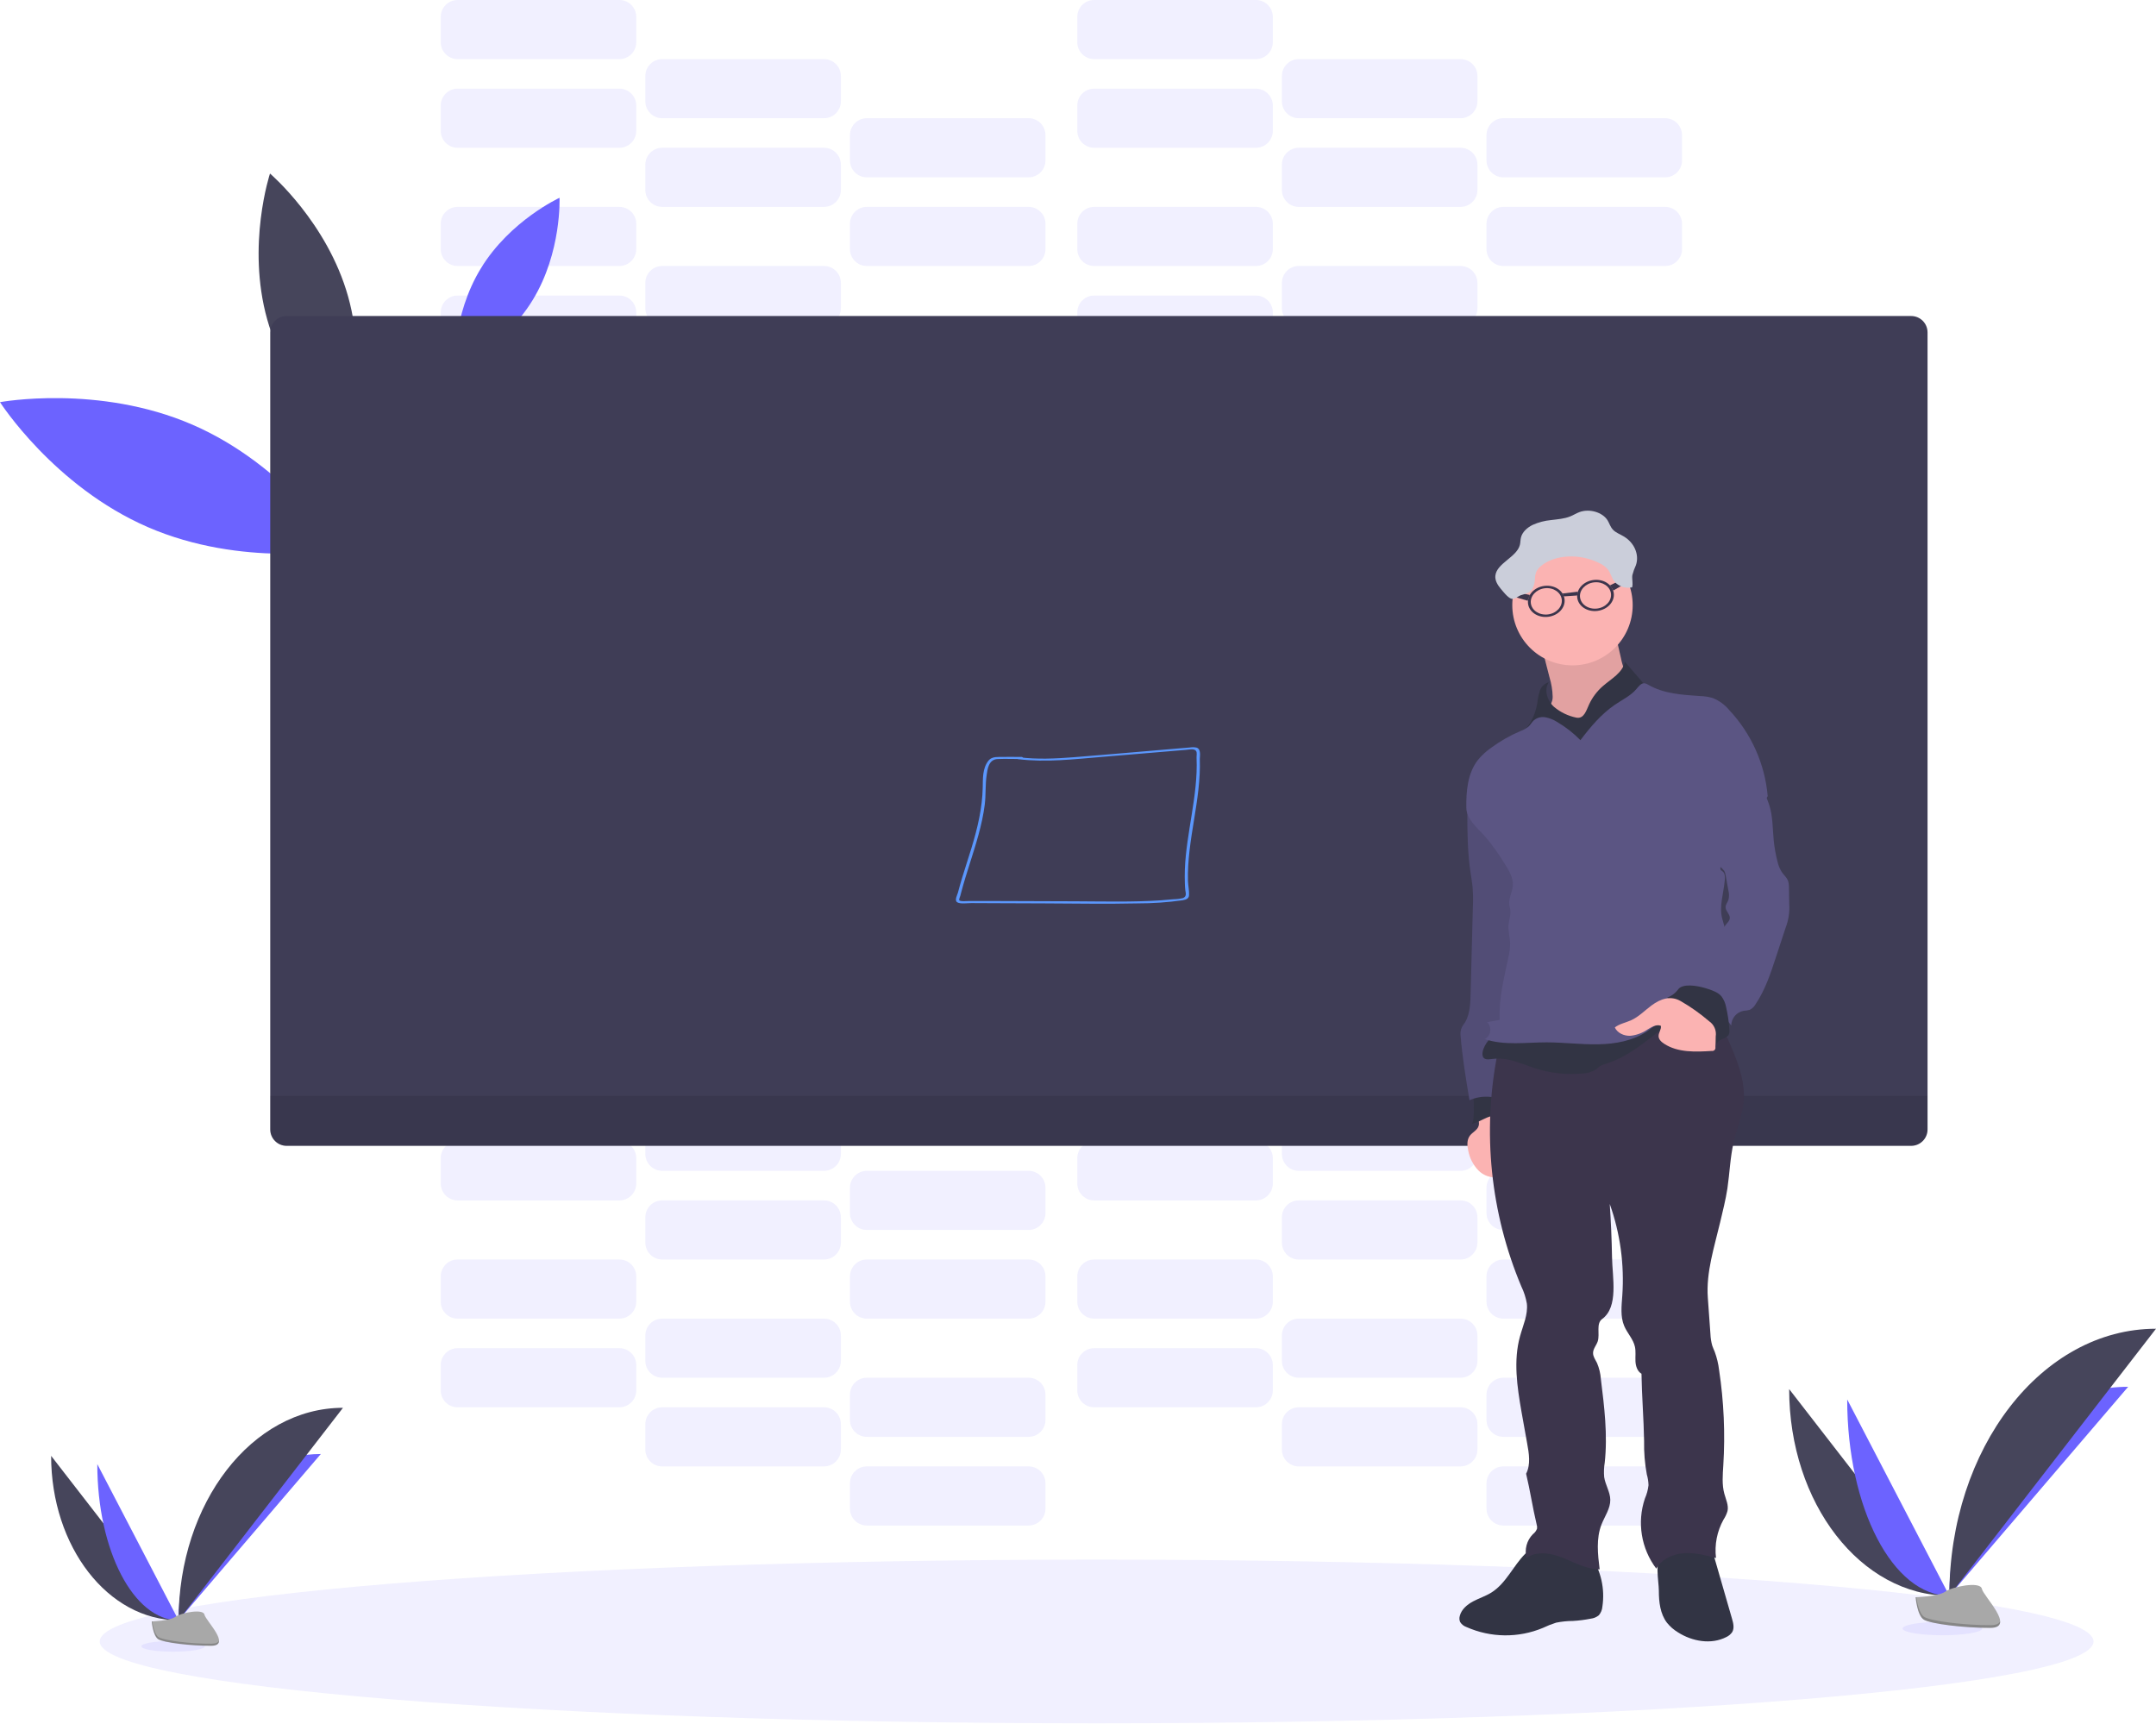
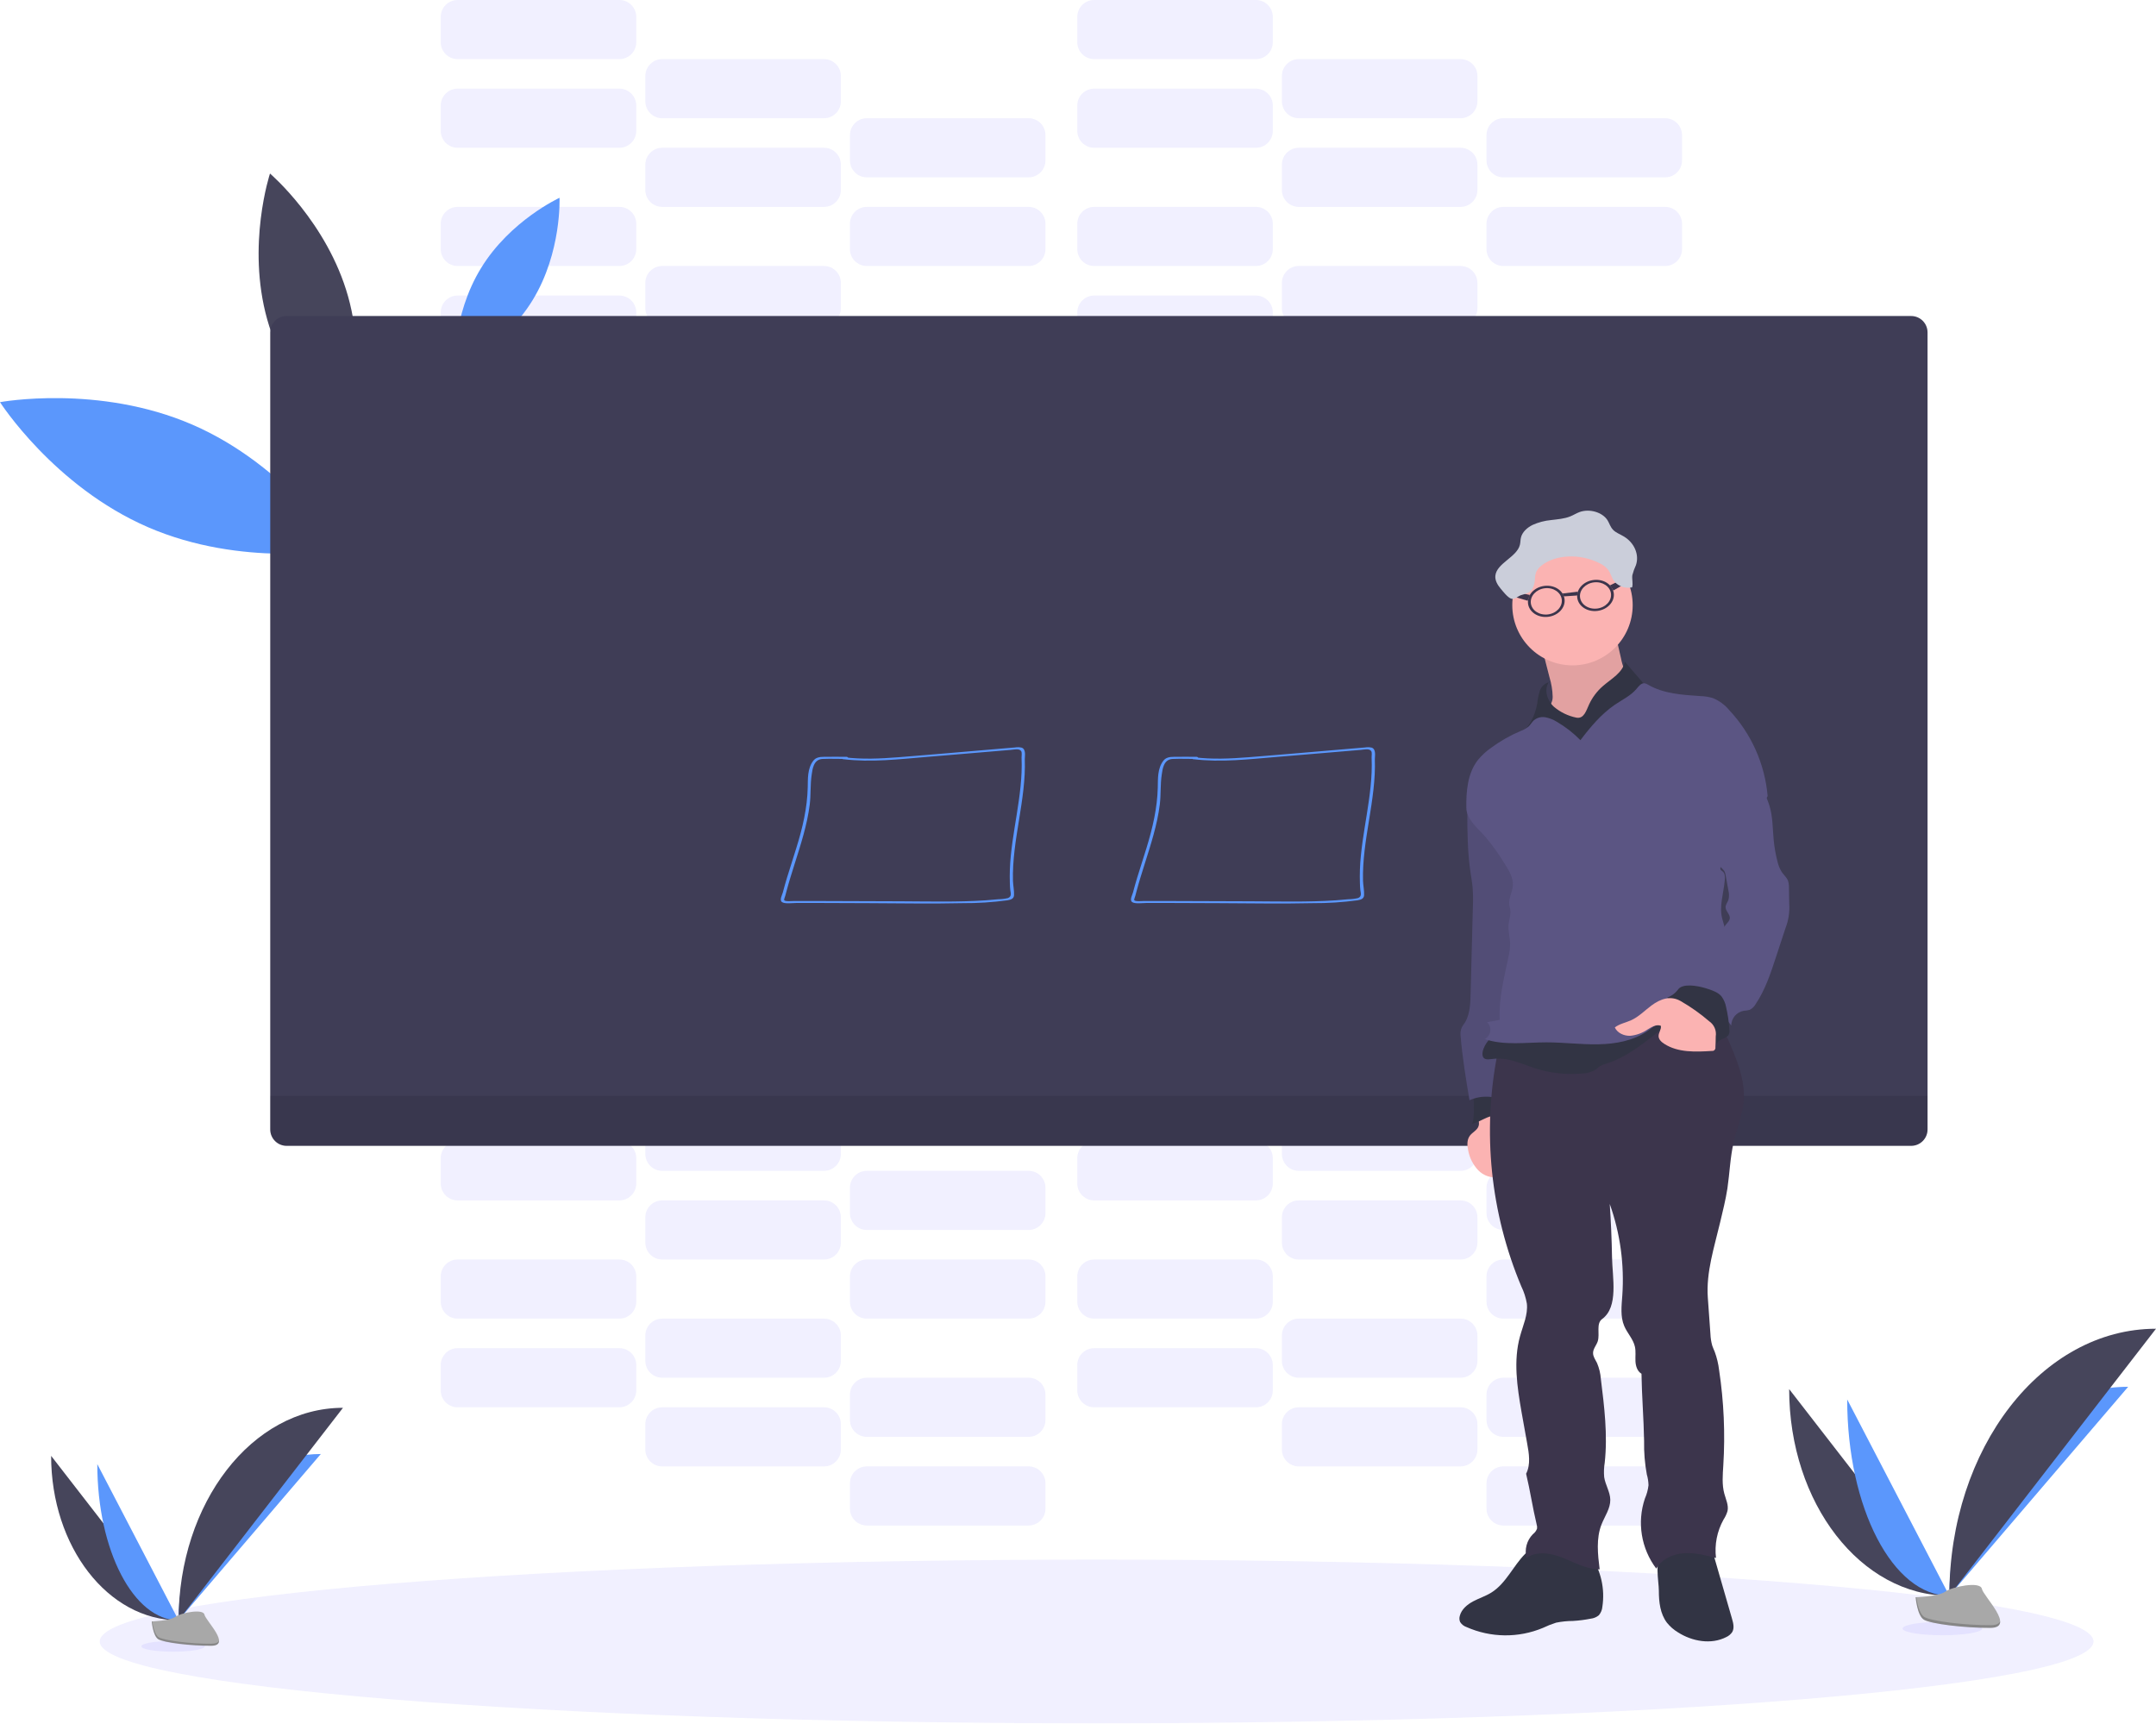
<svg xmlns="http://www.w3.org/2000/svg" viewBox="0 0 948.36 758">
  <defs>
-     <style>.cls-1,.cls-2{fill:#6c63ff;}.cls-1,.cls-5{opacity:0.1;}.cls-1,.cls-12,.cls-5{isolation:isolate;}.cls-3{fill:#46455b;}.cls-4{fill:#3f3d56;}.cls-6{fill:#323444;}.cls-7{fill:#fbb3b2;}.cls-8{fill:#5b5583;}.cls-9{fill:#3c354c;}.cls-10{fill:#cbceda;}.cls-11{fill:#a8a8a8;}.cls-12{opacity:0.2;}.cls-13{fill:#5b97fc;}</style>
+     <style>.cls-1{fill:#6c63ff;}.cls-1,.cls-5{opacity:0.1;}.cls-1,.cls-12,.cls-5{isolation:isolate;}.cls-2{fill:#5b97fc;}.cls-3{fill:#46455b;}.cls-4{fill:#3f3d56;}.cls-6{fill:#323444;}.cls-7{fill:#fbb3b2;}.cls-8{fill:#5b5583;}.cls-9{fill:#3c354c;}.cls-10{fill:#cbceda;}.cls-11{fill:#a8a8a8;}.cls-12{opacity:0.2;}</style>
  </defs>
  <g id="Layer_2" data-name="Layer 2">
-     <g id="b6c6e6a1-7972-47e7-be8d-743e88a832d8">
+     <g id="Layer_1-2" data-name="Layer 1">
      <rect class="cls-1" x="193.87" y="130" width="86" height="26" rx="7.43" />
      <rect class="cls-1" x="283.87" y="156" width="86" height="26" rx="7.43" />
      <rect class="cls-1" x="373.87" y="182" width="86" height="26" rx="7.43" />
      <rect class="cls-1" x="193.87" y="91" width="86" height="26" rx="7.43" />
      <rect class="cls-1" x="283.87" y="117" width="86" height="26" rx="7.43" />
      <rect class="cls-1" x="373.87" y="143" width="86" height="26" rx="7.43" />
      <rect class="cls-1" x="473.87" y="130" width="86" height="26" rx="7.43" />
      <rect class="cls-1" x="563.87" y="156" width="86" height="26" rx="7.43" />
      <rect class="cls-1" x="653.87" y="182" width="86" height="26" rx="7.43" />
      <rect class="cls-1" x="473.87" y="91" width="86" height="26" rx="7.43" />
      <rect class="cls-1" x="563.87" y="117" width="86" height="26" rx="7.43" />
      <rect class="cls-1" x="653.87" y="143" width="86" height="26" rx="7.43" />
      <rect class="cls-1" x="193.87" y="39" width="86" height="26" rx="7.43" />
      <rect class="cls-1" x="283.87" y="65" width="86" height="26" rx="7.43" />
      <rect class="cls-1" x="373.87" y="91" width="86" height="26" rx="7.43" />
      <rect class="cls-1" x="193.87" width="86" height="26" rx="7.43" />
      <rect class="cls-1" x="283.87" y="26" width="86" height="26" rx="7.43" />
      <rect class="cls-1" x="373.87" y="52" width="86" height="26" rx="7.43" />
      <rect class="cls-1" x="473.87" y="39" width="86" height="26" rx="7.43" />
      <rect class="cls-1" x="563.87" y="65" width="86" height="26" rx="7.43" />
      <rect class="cls-1" x="653.87" y="91" width="86" height="26" rx="7.43" />
      <rect class="cls-1" x="473.87" width="86" height="26" rx="7.43" />
      <rect class="cls-1" x="563.87" y="26" width="86" height="26" rx="7.43" />
      <rect class="cls-1" x="653.87" y="52" width="86" height="26" rx="7.43" />
      <rect class="cls-1" x="193.87" y="593" width="86" height="26" rx="7.43" />
      <rect class="cls-1" x="283.87" y="619" width="86" height="26" rx="7.43" />
      <rect class="cls-1" x="373.87" y="645" width="86" height="26" rx="7.43" />
      <rect class="cls-1" x="193.87" y="554" width="86" height="26" rx="7.43" />
      <rect class="cls-1" x="283.87" y="580" width="86" height="26" rx="7.43" />
      <rect class="cls-1" x="373.87" y="606" width="86" height="26" rx="7.43" />
      <rect class="cls-1" x="473.87" y="593" width="86" height="26" rx="7.43" />
      <rect class="cls-1" x="563.87" y="619" width="86" height="26" rx="7.43" />
      <rect class="cls-1" x="653.87" y="645" width="86" height="26" rx="7.43" />
      <rect class="cls-1" x="473.87" y="554" width="86" height="26" rx="7.43" />
      <rect class="cls-1" x="563.87" y="580" width="86" height="26" rx="7.43" />
      <rect class="cls-1" x="653.87" y="606" width="86" height="26" rx="7.43" />
      <rect class="cls-1" x="193.87" y="502" width="86" height="26" rx="7.43" />
      <rect class="cls-1" x="283.87" y="528" width="86" height="26" rx="7.43" />
      <rect class="cls-1" x="373.87" y="554" width="86" height="26" rx="7.43" />
      <rect class="cls-1" x="193.87" y="463" width="86" height="26" rx="7.43" />
      <rect class="cls-1" x="283.87" y="489" width="86" height="26" rx="7.43" />
      <rect class="cls-1" x="373.87" y="515" width="86" height="26" rx="7.43" />
      <rect class="cls-1" x="473.87" y="502" width="86" height="26" rx="7.43" />
      <rect class="cls-1" x="563.87" y="528" width="86" height="26" rx="7.43" />
      <rect class="cls-1" x="653.87" y="554" width="86" height="26" rx="7.43" />
      <rect class="cls-1" x="473.87" y="463" width="86" height="26" rx="7.43" />
      <rect class="cls-1" x="563.87" y="489" width="86" height="26" rx="7.43" />
      <rect class="cls-1" x="653.87" y="515" width="86" height="26" rx="7.43" />
      <ellipse class="cls-1" cx="482.37" cy="722" rx="438.5" ry="36" />
      <path class="cls-2" d="M84.65,186.8c41.35,17.92,65.11,55,65.11,55s-43.29,8-84.65-9.91S0,176.89,0,176.89,43.29,168.88,84.65,186.8Z" />
      <path class="cls-2" d="M211.55,118c12.79-21,34.57-31,34.57-31s1,23.94-11.75,44.88-34.58,30.93-34.58,30.93S198.75,138.88,211.55,118Z" />
      <path class="cls-3" d="M117.53,140.47c9.15,32.66,34.37,54.16,34.37,54.16s10.39-31.47,1.24-64.14-34.38-54.16-34.38-54.16S108.37,107.8,117.53,140.47Z" />
      <rect class="cls-4" x="118.87" y="139" width="729" height="365" rx="7.21" />
-       <path class="cls-5" d="M118.87,482h729v14.79a7.21,7.21,0,0,1-7.21,7.21H126.08a7.21,7.21,0,0,1-7.21-7.21V482Z" />
+       <path class="cls-5" d="M118.87,482h729v14.79a7.21,7.21,0,0,1-7.21,7.21H126.08a7.21,7.21,0,0,1-7.21-7.21Z" />
      <g id="b30eccf6-7cfe-48df-9caa-415a128bd568">
-         <path class="cls-6" d="M656,700.5c-2.52,1.58-5.4,2.47-8,3.86s-5.13,3.48-5.87,6.36a4,4,0,0,0,.13,2.72,5.31,5.31,0,0,0,2.8,2.22,42.49,42.49,0,0,0,33.61.38,44.57,44.57,0,0,1,5.8-2.3,37.84,37.84,0,0,1,7.43-.76,57.13,57.13,0,0,0,7.81-1,6.8,6.8,0,0,0,3.54-1.47,6.53,6.53,0,0,0,1.59-3.82,31.47,31.47,0,0,0-5-22.28,7.51,7.51,0,0,0-2.18-2.31,8.42,8.42,0,0,0-3.47-.93c-5-.61-10.24-1.73-15.29-1.85-3.62-.08-5.44,1.64-8,4.13C665.6,688.74,662.51,696.43,656,700.5Z" />
-         <path class="cls-6" d="M729.68,699.76c0,4.9.59,10.09,3.56,14A18.47,18.47,0,0,0,738.1,718c6.28,4,14.6,5.47,21.22,2.08a6.33,6.33,0,0,0,2.64-2.22c1-1.74.47-3.91-.09-5.83l-9.58-33.2c-6.19.95-15.29,1.62-20.79,4.76C727.51,685.87,729.68,695.38,729.68,699.76Z" />
-         <path class="cls-7" d="M650.37,495.33c-.58,1.83-2.68,2.68-3.83,4.22-1.35,1.81-1.21,4.32-.72,6.52a17.29,17.29,0,0,0,4.39,8.65,10.35,10.35,0,0,0,9,3.06,7.5,7.5,0,0,0,6.11-6.73,12.88,12.88,0,0,0-.94-4.33L657.56,487a1,1,0,0,0-.48-.67,1,1,0,0,0-.75.13c-1.61.76-4.84,1.56-5.78,3.23S651.05,493.52,650.37,495.33Z" />
+         <path class="cls-6" d="M656,700.5c-2.52,1.58-5.4,2.47-8,3.86s-5.13,3.48-5.87,6.36a4,4,0,0,0,.13,2.72,5.31,5.31,0,0,0,2.8,2.22,42.49,42.49,0,0,0,33.61.38,45.14,45.14,0,0,1,5.8-2.3,37.84,37.84,0,0,1,7.43-.76,57.13,57.13,0,0,0,7.81-1,6.76,6.76,0,0,0,3.54-1.47,6.53,6.53,0,0,0,1.59-3.82,31.47,31.47,0,0,0-5-22.28,7.51,7.51,0,0,0-2.18-2.31,8.42,8.42,0,0,0-3.47-.93c-5-.61-10.24-1.73-15.29-1.85-3.62-.08-5.44,1.64-8,4.13C665.6,688.74,662.51,696.43,656,700.5Z" />
+         <path class="cls-6" d="M729.68,699.76c0,4.9.59,10.09,3.56,14A18.43,18.43,0,0,0,738.1,718c6.28,4,14.6,5.47,21.22,2.08a6.33,6.33,0,0,0,2.64-2.22c1-1.74.47-3.91-.09-5.83l-9.58-33.2c-6.19.95-15.29,1.62-20.79,4.76C727.51,685.87,729.68,695.38,729.68,699.76Z" />
+         <path class="cls-7" d="M650.37,495.33c-.58,1.83-2.68,2.68-3.83,4.22-1.35,1.81-1.21,4.32-.72,6.52a17.33,17.33,0,0,0,4.39,8.65,10.35,10.35,0,0,0,9,3.06,7.5,7.5,0,0,0,6.11-6.73,12.88,12.88,0,0,0-.94-4.33L657.56,487a1,1,0,0,0-.48-.67,1,1,0,0,0-.75.13c-1.61.76-4.84,1.56-5.78,3.23S651.05,493.52,650.37,495.33Z" />
        <path class="cls-6" d="M647.18,494.34c2.49-.39,4.67-1.85,7-2.81s5.25-1.33,7.21.27c.56.46,1.1,1.09,1.83,1.08a71.15,71.15,0,0,0-4.48-14.24.83.83,0,0,0-1.24-.55l-6.73,1.76c-2.49.65-2.78.45-2.59,2.9C648.23,483.84,648.79,494.34,647.18,494.34Z" />
        <path class="cls-8" d="M646.44,351.94c-1,1.54-1,3.46-1,5.27,0,8.85.09,17.75,1.4,26.51.31,2.1.7,4.2.9,6.32a72.91,72.91,0,0,1,.14,8.87l-1,38.5c-.12,4.71-.36,9.77-3.27,13.47a6.43,6.43,0,0,0-1.17,4.27c.76,9.66,2.36,19.24,3.95,28.79a17.79,17.79,0,0,1,16.14.77,177.32,177.32,0,0,0,8.29-49c.23-8.19-.12-16.43,1.14-24.52,2.11-13.62,1.25-27.59-.3-41.29-.49-4.34-1.53-8.81-4.31-12.17a18.45,18.45,0,0,0-10-5.76C653.65,351,650.34,352,646.44,351.94Z" />
        <path class="cls-5" d="M646.44,351.94c-1,1.54-1,3.46-1,5.27,0,8.85.09,17.75,1.4,26.51.31,2.1.7,4.2.9,6.32a72.91,72.91,0,0,1,.14,8.87l-1,38.5c-.12,4.71-.36,9.77-3.27,13.47a6.43,6.43,0,0,0-1.17,4.27c.76,9.66,2.36,19.24,3.95,28.79a17.79,17.79,0,0,1,16.14.77,177.32,177.32,0,0,0,8.29-49c.23-8.19-.12-16.43,1.14-24.52,2.11-13.62,1.25-27.59-.3-41.29-.49-4.34-1.53-8.81-4.31-12.17a18.45,18.45,0,0,0-10-5.76C653.65,351,650.34,352,646.44,351.94Z" />
-         <path class="cls-9" d="M658.66,463.59a176.54,176.54,0,0,0,10.52,102.24,28,28,0,0,1,2.44,7.56c.55,4.9-1.71,9.61-3,14.35-3,10.78-1.27,22.26.65,33.29q1.2,6.9,2.47,13.79c.83,4.48,1.63,9.35-.45,13.41,1.79,7.46,2.85,14.85,4.64,22.31a4.2,4.2,0,0,1,.17,1.83,5.38,5.38,0,0,1-1.83,2.45,10.94,10.94,0,0,0-2.79,10.47c4.57-3.28,10.94-2.13,16.16,0s10.36,5,16,5c-.82-6.62-1.61-13.57.83-19.78,1.42-3.6,3.92-7,3.85-10.85-.07-3.45-2.18-6.53-2.69-9.94a25.09,25.09,0,0,1,.24-6.36c1.34-12.24-.18-24.6-1.7-36.82a22,22,0,0,0-1.68-7c-.71-1.44-1.77-2.82-1.75-4.43,0-1.87,1.51-3.39,2.07-5.17,1-3.28-.84-7.74,1.93-9.77,7.3-5.36,4.5-18.16,4.34-27.21q-.2-11.72-1-23.4a99.52,99.52,0,0,1,5.52,40.34c-.32,4.48-.91,9.19.84,13.33,1.34,3.18,4,5.8,4.72,9.17.45,2.08.13,4.23.23,6.35s.82,4.43,2.65,5.5c.14,9.64,1,20,1.15,29.59a72.47,72.47,0,0,0,1.2,14.7,18.52,18.52,0,0,1,.74,4.74,20,20,0,0,1-1.58,5.83,33.41,33.41,0,0,0,5,30.85c2.36-4.19,7.28-6.41,12.08-6.76s9.54.86,14.19,2.08a27.79,27.79,0,0,1,3.32-16.9,13.85,13.85,0,0,0,1.75-3.76c.54-2.54-.72-5.07-1.4-7.58-1.11-4-.72-8.31-.46-12.49a198,198,0,0,0-1.85-41.92,35.47,35.47,0,0,0-1.91-8c-.36-.92-.8-1.8-1.1-2.73a21.68,21.68,0,0,1-.8-5.12l-1.15-16c-.81-11.21,2.87-22.28,5.44-33.22,1.15-4.9,2.4-9.79,3.17-14.77,1-6.78,1.22-13.71,2.76-20.4,1.38-6,3.87-11.85,4.39-18,.8-9.53-3.16-18.74-7-27.48-1.6-3.6-7.65-3.24-11.54-3.88-27.59-4.53-56.65-4.56-82.67,5.65A20.58,20.58,0,0,0,658.66,463.59Z" />
+         <path class="cls-9" d="M658.66,463.59a176.54,176.54,0,0,0,10.52,102.24,28,28,0,0,1,2.44,7.56c.55,4.9-1.71,9.61-3,14.35-3,10.78-1.27,22.26.65,33.29q1.2,6.9,2.47,13.79c.83,4.48,1.63,9.35-.45,13.41,1.79,7.46,2.85,14.85,4.64,22.31a4.2,4.2,0,0,1,.17,1.83,5.38,5.38,0,0,1-1.83,2.45,10.94,10.94,0,0,0-2.79,10.47c4.57-3.28,10.94-2.13,16.16,0s10.36,5,16,5c-.82-6.62-1.61-13.57.83-19.78,1.42-3.6,3.92-7,3.85-10.85-.07-3.45-2.18-6.53-2.69-9.94a25.09,25.09,0,0,1,.24-6.36c1.34-12.24-.18-24.6-1.7-36.82a22,22,0,0,0-1.68-7c-.71-1.44-1.77-2.82-1.75-4.43,0-1.87,1.51-3.39,2.07-5.17,1-3.28-.84-7.74,1.93-9.77,7.3-5.36,4.5-18.16,4.34-27.21q-.2-11.72-1-23.4a99.52,99.52,0,0,1,5.52,40.34c-.32,4.48-.91,9.19.84,13.33,1.34,3.18,4,5.8,4.72,9.17.45,2.08.13,4.23.23,6.35s.82,4.43,2.65,5.5c.14,9.64,1,20,1.15,29.59a72.47,72.47,0,0,0,1.2,14.7,18.52,18.52,0,0,1,.74,4.74,20,20,0,0,1-1.58,5.83,33.41,33.41,0,0,0,5,30.85c2.36-4.19,7.28-6.41,12.08-6.76s9.54.86,14.19,2.08a27.79,27.79,0,0,1,3.32-16.9,13.85,13.85,0,0,0,1.75-3.76c.54-2.54-.72-5.07-1.4-7.58-1.11-4-.72-8.31-.46-12.49a198,198,0,0,0-1.85-41.92,35.47,35.47,0,0,0-1.91-8c-.36-.92-.8-1.8-1.1-2.73a21.68,21.68,0,0,1-.8-5.12l-1.15-16c-.81-11.21,2.87-22.28,5.44-33.22,1.15-4.9,2.4-9.79,3.17-14.77,1-6.78,1.22-13.71,2.76-20.4,1.38-6,3.87-11.85,4.39-18,.8-9.53-3.16-18.74-7-27.48-1.6-3.6-7.65-3.24-11.54-3.88-27.59-4.53-56.65-4.56-82.67,5.65A20.71,20.71,0,0,0,658.66,463.59Z" />
        <path class="cls-7" d="M678.55,286.1l3.06,11.9a32,32,0,0,1,1.37,8.41,6.25,6.25,0,0,1-.67,3,7.16,7.16,0,0,1-1.9,1.94c-2.09,1.59-3.54,5.3-5.93,6.4,1.23,2.14,2.93.75,5.15,1.82,3.91,1.9,7.49,4.63,11.73,5.57,4,.88,8.2.05,12.17-1,5.63-1.53,11.23-3.64,15.76-7.33s7.11-6.95,7.09-12.78c-5,.59-9.45-4.46-11.66-9a24.25,24.25,0,0,1-1.68-5.39l-2.68-11.79c-2.92.64-5.3,2.73-8.09,3.82s-6.09,1.19-9.19,1.33a99,99,0,0,0-16.36,2.12c-.74.15-1.67.62-1.49,1.34" />
        <path class="cls-5" d="M678.55,286.1l3.06,11.9a32,32,0,0,1,1.37,8.41,6.25,6.25,0,0,1-.67,3,7.16,7.16,0,0,1-1.9,1.94c-2.09,1.59-3.54,5.3-5.93,6.4,1.23,2.14,2.93.75,5.15,1.82,3.91,1.9,7.49,4.63,11.73,5.57,4,.88,8.2.05,12.17-1,5.63-1.53,11.23-3.64,15.76-7.33s7.11-6.95,7.09-12.78c-5,.59-9.45-4.46-11.66-9a24.25,24.25,0,0,1-1.68-5.39l-2.68-11.79c-2.92.64-5.3,2.73-8.09,3.82s-6.09,1.19-9.19,1.33a99,99,0,0,0-16.36,2.12c-.74.15-1.67.62-1.49,1.34" />
        <circle class="cls-7" cx="691.69" cy="266.18" r="26.48" />
-         <path class="cls-6" d="M699,309.83a24.07,24.07,0,0,1,6-8c3.73-3.27,8.83-5.92,9.71-10.8l8.08,9.41a4.36,4.36,0,0,1,1,1.54,3.86,3.86,0,0,1-.76,3.11c-2,3.19-5.15,5.47-8.13,7.78a247.14,247.14,0,0,0-19.59,17.28,2,2,0,0,1-1,.64,1.9,1.9,0,0,1-1.09-.31,45.44,45.44,0,0,1-14-11.36c-.29-.35-.65-.75-1.12-.72a1.47,1.47,0,0,0-.75.39c-2.69,2.2-5.63,4.83-9.08,4.49,4.47-3.21,7-8.57,7.94-14a26.87,26.87,0,0,1,1.14-5.47,5.7,5.7,0,0,1,3.9-3.7c-2.18,3.33-.69,8.05,2.24,10.74a22.07,22.07,0,0,0,9.92,4.81C696.77,316.3,697.77,312.45,699,309.83Z" />
-         <path class="cls-6" d="M664.53,466.31c3.77.93,7.34,2.51,11,3.68a52.49,52.49,0,0,0,20.65,2.17,11.17,11.17,0,0,0,6-1.91c.47-.38.9-.83,1.4-1.18a9.74,9.74,0,0,1,2.69-1.11c9.17-2.87,16.85-9.06,24.3-15.12.24-.2.51-.45.49-.77a1,1,0,0,0-.3-.57l-3.92-4.5c-10.28,1.75-20.81,1.09-31.24.83a44.39,44.39,0,0,0-6.42.17c-2.06.24-4.09.76-6.12,1.2-7.71,1.68-15.59,2.32-23.4,3.42a3.52,3.52,0,0,0-1.55.48,3.47,3.47,0,0,0-.83.92l-2.74,3.85a12.1,12.1,0,0,0-2.3,4.41c-.64,3,.7,4,3.25,3.61A23.73,23.73,0,0,1,664.53,466.31Z" />
-         <path class="cls-8" d="M695.18,325.57a49,49,0,0,0-10.31-8.05,14.59,14.59,0,0,0-5-2,6.22,6.22,0,0,0-5.12,1.26c-.89.79-1.45,1.89-2.31,2.72a11.44,11.44,0,0,1-3.66,2.07,64.92,64.92,0,0,0-12.86,7.33,29.2,29.2,0,0,0-5.83,5.38c-4.53,5.8-5.21,13.69-5.09,21.05.09,5.12,5,8.92,8.38,12.75a93.84,93.84,0,0,1,8.58,12c1.82,2.88,3.72,6,3.49,9.43-.19,2.81-1.83,5.45-1.57,8.25.09,1,.41,1.92.5,2.89.18,2-.61,4-.81,6-.27,2.83.65,5.64.7,8.49a26.93,26.93,0,0,1-.74,5.79c-1.92,9.14-4.33,18.33-3.84,27.66l-5.54,1a4.67,4.67,0,0,1-1.07,7.47c8.65,2.89,18,1.43,27.17,1.42,7.59,0,15.15,1,22.73.86s15.4-1.51,21.65-5.8c1.7-1.16,3.26-2.52,5-3.53a24.9,24.9,0,0,1,7.65-2.5,76.24,76.24,0,0,1,15-1.34c2.46,0,5.14.1,7.1-1.38,2.16-1.64,2.71-4.61,3-7.3.29-2.84.47-5.69.52-8.54a36.87,36.87,0,0,0-.35-6.64,42.92,42.92,0,0,0-1.17-4.76l-3.77-13.28c-1.56-5.48.61-11.49,1.07-17.17.11-1.34.13-2.9-.9-3.76-.37-.31-.88-.52-1-1a1.71,1.71,0,0,1,.24-1.34c2-4,5-7.53,7.74-11.14a229.18,229.18,0,0,0,12.8-19.67,63.31,63.31,0,0,0-16.94-37.88,18.33,18.33,0,0,0-7.09-5.23,20.78,20.78,0,0,0-5.64-.91c-7.84-.53-16-1-22.83-4.94a4.44,4.44,0,0,0-1.63-.69c-1.51-.17-2.61,1.32-3.59,2.5-2.52,3-6.23,4.72-9.49,6.93C704.32,314.1,699.57,319.78,695.18,325.57Z" />
-         <path class="cls-8" d="M778.29,354.28c1.56,4.94,1.41,10.22,1.92,15.37a59.8,59.8,0,0,0,1.63,9.21,14.75,14.75,0,0,0,1.9,4.69c.9,1.32,2.19,2.39,2.76,3.88a9.4,9.4,0,0,1,.41,3.12l.12,6.9a24.76,24.76,0,0,1-1.63,10.74l-4.31,13.11c-2.33,7.1-4.72,14.31-8.92,20.49a5.87,5.87,0,0,1-2.57,2.41,12.69,12.69,0,0,1-2.59.4,6.67,6.67,0,0,0-5.49,6.47,15.19,15.19,0,0,0-3.69-3.77l-8.77-7c-3-2.44-6.13-4.92-9.77-6.33a26.49,26.49,0,0,0,18.42-22.26,10.07,10.07,0,0,1,1-4.38c.73-1.18,2.08-2.08,2.18-3.47.12-1.75-1.86-3.07-1.86-4.82,0-1.16.86-2.12,1.24-3.21a8,8,0,0,0,0-4.11L759.06,385a5.19,5.19,0,0,0-.6-1.92,11.79,11.79,0,0,0-1.5-1.58c-2.08-2.33-1.16-6,0-8.87a84.85,84.85,0,0,1,10.22-17.93,60.06,60.06,0,0,0,4.07-5.82c1.06-1.84,1.3-4.39,2.42-6C775.11,346.66,777.06,350.39,778.29,354.28Z" />
+         <path class="cls-6" d="M699,309.83a24.07,24.07,0,0,1,6-8c3.73-3.27,8.83-5.92,9.71-10.8l8.08,9.41a4.36,4.36,0,0,1,1,1.54,3.86,3.86,0,0,1-.76,3.11c-2,3.19-5.15,5.47-8.13,7.78a247.14,247.14,0,0,0-19.59,17.28,2,2,0,0,1-1,.64,1.9,1.9,0,0,1-1.09-.31,45.41,45.41,0,0,1-14-11.36c-.29-.35-.65-.75-1.12-.72a1.47,1.47,0,0,0-.75.39c-2.69,2.2-5.63,4.83-9.08,4.49,4.47-3.21,7-8.57,7.94-14a26.87,26.87,0,0,1,1.14-5.47,5.68,5.68,0,0,1,3.9-3.7c-2.18,3.33-.69,8.05,2.24,10.74a22.07,22.07,0,0,0,9.92,4.81C696.77,316.3,697.77,312.45,699,309.83Z" />
+         <path class="cls-6" d="M664.53,466.31c3.77.93,7.34,2.51,11,3.68a52.49,52.49,0,0,0,20.65,2.17,11.19,11.19,0,0,0,6-1.91c.47-.38.9-.83,1.4-1.18a9.74,9.74,0,0,1,2.69-1.11c9.17-2.87,16.85-9.06,24.3-15.12.24-.2.51-.45.49-.77a1,1,0,0,0-.3-.57l-3.92-4.5c-10.28,1.75-20.81,1.09-31.24.83a44.39,44.39,0,0,0-6.42.17c-2.06.24-4.09.76-6.12,1.2-7.71,1.68-15.59,2.32-23.4,3.42a3.52,3.52,0,0,0-1.55.48,3.47,3.47,0,0,0-.83.92l-2.74,3.85a12.1,12.1,0,0,0-2.3,4.41c-.64,3,.7,4,3.25,3.61A23.73,23.73,0,0,1,664.53,466.31Z" />
+         <path class="cls-8" d="M695.18,325.57a49,49,0,0,0-10.31-8.05,14.59,14.59,0,0,0-5-2,6.22,6.22,0,0,0-5.12,1.26c-.89.79-1.45,1.89-2.31,2.72a11.44,11.44,0,0,1-3.66,2.07,64.92,64.92,0,0,0-12.86,7.33,29.2,29.2,0,0,0-5.83,5.38c-4.53,5.8-5.21,13.69-5.09,21.05.09,5.12,5,8.92,8.38,12.75a93.84,93.84,0,0,1,8.58,12c1.82,2.88,3.72,6,3.49,9.43-.19,2.81-1.83,5.45-1.57,8.25.09,1,.41,1.92.5,2.89.18,2-.61,4-.81,6-.27,2.83.65,5.64.7,8.49a26.93,26.93,0,0,1-.74,5.79c-1.92,9.14-4.33,18.33-3.84,27.66l-5.54,1a4.67,4.67,0,0,1-1.07,7.47c8.65,2.89,18,1.43,27.17,1.42,7.59,0,15.15,1,22.73.86s15.4-1.51,21.65-5.8c1.7-1.16,3.26-2.52,5-3.53a24.9,24.9,0,0,1,7.65-2.5,76.24,76.24,0,0,1,15-1.34c2.46,0,5.14.1,7.1-1.38,2.16-1.64,2.71-4.61,3-7.3.29-2.84.47-5.69.52-8.54a36.87,36.87,0,0,0-.35-6.64,42.92,42.92,0,0,0-1.17-4.76l-3.77-13.28c-1.56-5.48.61-11.49,1.07-17.17.11-1.34.13-2.9-.9-3.76-.37-.31-.88-.52-1-1A1.71,1.71,0,0,1,757,381c2-4,5-7.53,7.74-11.14a229.18,229.18,0,0,0,12.8-19.67,63.33,63.33,0,0,0-16.94-37.88,18.36,18.36,0,0,0-7.09-5.23,20.78,20.78,0,0,0-5.64-.91c-7.84-.53-16-1-22.83-4.94a4.44,4.44,0,0,0-1.63-.69c-1.51-.17-2.61,1.32-3.59,2.5-2.52,3-6.23,4.72-9.49,6.93C704.32,314.1,699.57,319.78,695.18,325.57Z" />
+         <path class="cls-8" d="M778.29,354.28c1.56,4.94,1.41,10.22,1.92,15.37a59.8,59.8,0,0,0,1.63,9.21,14.75,14.75,0,0,0,1.9,4.69c.9,1.32,2.19,2.39,2.76,3.88a9.4,9.4,0,0,1,.41,3.12l.12,6.9a24.76,24.76,0,0,1-1.63,10.74l-4.31,13.11c-2.33,7.1-4.72,14.31-8.92,20.49a5.87,5.87,0,0,1-2.57,2.41,12.69,12.69,0,0,1-2.59.4,6.68,6.68,0,0,0-5.49,6.47,15.19,15.19,0,0,0-3.69-3.77l-8.77-7c-3-2.44-6.13-4.92-9.77-6.33a26.49,26.49,0,0,0,18.42-22.26,10.07,10.07,0,0,1,1-4.38c.73-1.18,2.08-2.08,2.18-3.47.12-1.75-1.86-3.07-1.86-4.82,0-1.16.86-2.12,1.24-3.21a8,8,0,0,0,0-4.11L759.06,385a5.19,5.19,0,0,0-.6-1.92,11.79,11.79,0,0,0-1.5-1.58c-2.08-2.33-1.16-6,0-8.87a84.85,84.85,0,0,1,10.22-17.93,60.06,60.06,0,0,0,4.07-5.82c1.06-1.84,1.3-4.39,2.42-6C775.11,346.66,777.06,350.39,778.29,354.28Z" />
        <path class="cls-6" d="M739,434.38a4.82,4.82,0,0,0-1.14,1.2,10.11,10.11,0,0,1-4.53,3.23c1,.72,1.91,1.43,2.85,2.16a125.13,125.13,0,0,1,19,18.17c.63-2.25,4.4-2.09,5.32-4.24a4,4,0,0,0,.2-1.92,58.22,58.22,0,0,0-1.44-10,11.35,11.35,0,0,0-2-4.68c-1.4-1.69-3.58-2.5-5.66-3.2C748.43,434,742.18,432.45,739,434.38Z" />
-         <path class="cls-7" d="M726.48,442.24c-3,2.22-5.63,5-9,6.52-2.38,1.08-5.09,1.55-7.17,3.16,1.13,2.49,4.07,3.78,6.8,3.68a16.21,16.21,0,0,0,7.61-2.79c1.79-1.1,3.89-2.38,5.84-1.61.3,1.52-1,2.95-1,4.49s1.28,2.66,2.54,3.47c6,3.87,13.72,3.55,20.87,3.1a1.39,1.39,0,0,0,1.58-1.66c.09-1.58.13-3.15.14-4.73a6.79,6.79,0,0,0-2.9-6.68,81.41,81.41,0,0,0-12.5-8.85C734.89,437.79,730.43,439.3,726.48,442.24Z" />
-         <path class="cls-9" d="M701,255.11c-4.44.53-7.67,4-7.22,7.77s4.41,6.37,8.85,5.83,7.67-4,7.22-7.76S705.43,254.58,701,255.11Zm1.51,12.56c-3.76.45-7.11-1.76-7.5-4.94s2.36-6.12,6.11-6.57,7.11,1.76,7.5,4.94-2.36,6.12-6.11,6.57Z" />
+         <path class="cls-7" d="M726.48,442.24c-3,2.22-5.63,5-9,6.52-2.38,1.08-5.09,1.55-7.17,3.16,1.13,2.49,4.07,3.78,6.8,3.68a16.21,16.21,0,0,0,7.61-2.79c1.79-1.1,3.89-2.38,5.84-1.61.3,1.52-1,2.95-1,4.49s1.28,2.66,2.54,3.47c6,3.87,13.72,3.55,20.87,3.1a1.38,1.38,0,0,0,1.59-1.15,1.25,1.25,0,0,0,0-.51c.09-1.58.13-3.15.14-4.73a6.79,6.79,0,0,0-2.9-6.68,80.93,80.93,0,0,0-12.5-8.85C734.89,437.79,730.43,439.3,726.48,442.24Z" />
+         <path class="cls-9" d="M701,255.11c-4.44.53-7.67,4-7.22,7.77s4.41,6.37,8.85,5.83,7.67-4,7.22-7.76S705.43,254.58,701,255.11Zm1.51,12.56c-3.76.45-7.11-1.76-7.5-4.94s2.36-6.12,6.11-6.57,7.11,1.76,7.5,4.94S706.26,267.22,702.51,267.67Z" />
        <path class="cls-9" d="M679.35,257.71c-4.44.53-7.67,4-7.22,7.76s4.41,6.37,8.85,5.84,7.67-4,7.22-7.77S683.79,257.18,679.35,257.71Zm1.51,12.55c-3.76.45-7.11-1.76-7.49-4.93s2.35-6.12,6.11-6.58,7.11,1.76,7.49,4.94-2.36,6.12-6.11,6.57Z" />
        <polygon class="cls-9" points="663.28 259.64 672.93 261.7 671.98 264.24 662.88 261.57 663.28 259.64" />
        <polygon class="cls-9" points="717.07 253.18 708.17 257.47 709.7 259.71 717.91 254.96 717.07 253.18" />
        <polygon class="cls-9" points="687.31 261.06 694.08 260.25 693.73 261.93 687.92 262.32 687.31 261.06" />
        <path class="cls-10" d="M674.18,258.79a10.66,10.66,0,0,0,1-4.37,9.28,9.28,0,0,1,.46-2.66,7.44,7.44,0,0,1,2.18-2.79c3.12-2.64,7.59-4,12-4.19a27.73,27.73,0,0,1,13.88,3,10.71,10.71,0,0,1,3.45,2.56c1.4,1.71,1.7,3.92,3.11,5.61a8.15,8.15,0,0,0,7.66,2.4c.49-1.74-.15-3.58.1-5.36a25.81,25.81,0,0,1,1.59-4.44c1.55-4.57-.71-9.87-5.37-12.6-1.63-1-3.56-1.65-4.78-3s-1.51-2.75-2.35-4.1c-2.23-3.57-8-5.24-12.39-3.59-1.38.52-2.6,1.31-4,1.87-2.6,1.07-5.56,1.26-8.42,1.62a25.64,25.64,0,0,0-8.16,2.14c-2.47,1.22-4.54,3.18-5.11,5.52-.27,1.08-.21,2.2-.48,3.27-1.38,5.43-10.29,8.07-10.79,13.61-.18,2,.91,3.92,2.27,5.55.94,1.11,3.19,4.08,4.78,4.51s2.8-1.08,4.32-1.6C671.53,261,673,260.84,674.18,258.79Z" />
      </g>
      <path class="cls-3" d="M787,611c0,50.24,31.52,90.9,70.47,90.9" />
      <path class="cls-2" d="M857.46,701.91c0-50.81,35.18-91.92,78.65-91.92" />
      <path class="cls-2" d="M812.53,615.56c0,47.73,20.1,86.35,44.93,86.35" />
      <path class="cls-3" d="M857.46,701.91c0-64.92,40.66-117.46,90.9-117.46" />
      <ellipse class="cls-1" cx="854.41" cy="716.31" rx="17.52" ry="2.96" />
      <path class="cls-11" d="M842.64,702.55s10-.31,13-2.45,15.37-4.71,16.12-1.27,15,17.11,3.73,17.2-26.22-1.76-29.22-3.59S842.64,702.55,842.64,702.55Z" />
      <path class="cls-12" d="M875.7,714.83c-11.28.09-26.21-1.76-29.22-3.59-2.29-1.39-3.2-6.4-3.51-8.7h-.33s.63,8.06,3.64,9.89,17.94,3.68,29.22,3.59c3.26,0,4.38-1.19,4.32-2.9C879.37,714.16,878.18,714.81,875.7,714.83Z" />
      <path class="cls-3" d="M22.49,640.36c0,40,25.07,72.32,56.06,72.32" />
      <path class="cls-2" d="M78.55,712.68c0-40.42,28-73.13,62.57-73.13" />
      <path class="cls-2" d="M42.8,644c0,38,16,68.7,35.75,68.7" />
      <path class="cls-3" d="M78.55,712.68c0-51.65,32.35-93.45,72.32-93.45" />
      <ellipse class="cls-1" cx="76.12" cy="724.14" rx="13.94" ry="2.36" />
      <path class="cls-11" d="M66.76,713.19s7.95-.25,10.34-2,12.24-3.75,12.83-1,11.95,13.61,3,13.68-20.86-1.4-23.25-2.85S66.76,713.19,66.76,713.19Z" />
-       <path class="cls-12" d="M93.06,723c-9,.07-20.86-1.4-23.25-2.86C68,719,67.27,715.05,67,713.22h-.26s.5,6.41,2.89,7.87S83.93,724,92.9,723.94c2.59,0,3.49-.94,3.44-2.31C96,722.43,95,722.94,93.06,723Z" />
-       <path class="cls-13" d="M447.92,333.93c12.19,1.5,24.63,0,36.77-1l36.9-3.09c1.49-.12,3.66-.72,4.54.5.49.68.16,2.16.2,2.94.09,2.16.09,4.33,0,6.49-.17,4.13-.62,8.25-1.2,12.36-1.12,8.05-2.71,16.05-3.51,24.13a88,88,0,0,0-.43,12.35c0,1,.11,2,.19,2.94s.84,2.73-1,3.46a18.94,18.94,0,0,1-4.2.52c-1.85.19-3.7.35-5.58.48-12.42.83-25,.48-37.48.43l-37.65-.13-9.18,0c-.83,0-3.83.33-4.34-.33-.22-.28.36-1.6.46-1.95.14-.58.29-1.16.46-1.74,1.07-4.06,2.34-8.09,3.61-12.12,2.74-8.65,5.55-17.33,6.67-26.16.56-4.43.19-8.9.88-13.32.32-2.06.7-6.64,4.78-6.82,3.47-.15,7,0,10.51,0a.88.88,0,0,0,.49-.14.38.38,0,0,0,.2-.32.4.4,0,0,0-.2-.33.88.88,0,0,0-.49-.14c-3.28,0-6.57-.06-9.85,0-2.18,0-3.69.37-4.73,1.71-2.66,3.44-2.38,8-2.47,11.78-.2,9-2.26,17.78-4.95,26.57-1.35,4.43-2.81,8.84-4.16,13.26-.63,2.12-1.24,4.24-1.79,6.36-.26,1-1.57,3.25-.42,4.18s4.69.43,6.28.43l11,.05,21.12.08c13.65.05,27.34.31,41,0A142,142,0,0,0,520.14,396c1.89-.31,2.8-.89,2.88-2.24.11-2.08-.4-4.24-.47-6.33-.46-17.94,5.85-35.62,5.2-53.57,0-1.22.65-4.29-1.35-5a7.56,7.56,0,0,0-3-.08l-5.4.45-23.4,2c-7.48.61-15,1.28-22.45,1.85-7.93.62-15.94,1-23.84,0-.88-.11-1.25.78-.37.89Z" />
+       <path class="cls-12" d="M93.06,723c-9,.07-20.86-1.4-23.25-2.86C68,719,67.27,715.05,67,713.22h-.26s.5,6.41,2.89,7.87,14.3,2.91,23.27,2.85c2.59,0,3.49-.94,3.44-2.31C96,722.43,95,722.94,93.06,723Z" />
+       <path class="cls-2" d="M524.92,333.93c12.19,1.5,24.63,0,36.77-1l36.9-3.09c1.49-.12,3.66-.72,4.54.5.49.68.16,2.16.2,2.94.09,2.16.09,4.33,0,6.49-.17,4.13-.62,8.25-1.2,12.36-1.12,8.05-2.71,16.05-3.51,24.13a89.35,89.35,0,0,0-.43,12.35c0,1,.11,2,.19,2.94s.84,2.73-1,3.46a19.08,19.08,0,0,1-4.2.52c-1.85.19-3.7.35-5.58.48-12.42.83-25,.48-37.48.43l-37.65-.13h-9.18c-.83,0-3.83.33-4.34-.33-.22-.28.36-1.6.46-2,.14-.58.29-1.16.46-1.74,1.07-4.06,2.34-8.09,3.61-12.12,2.74-8.65,5.55-17.33,6.67-26.16.56-4.43.19-8.9.88-13.32.32-2.06.7-6.64,4.78-6.82,3.47-.15,7,0,10.51,0a.91.91,0,0,0,.49-.14.37.37,0,0,0,.2-.32.38.38,0,0,0-.2-.33.91.91,0,0,0-.49-.14c-3.28,0-6.57-.06-9.85,0-2.18,0-3.69.37-4.73,1.71-2.66,3.44-2.38,8-2.47,11.78-.2,9-2.26,17.78-4.95,26.57-1.35,4.43-2.81,8.84-4.16,13.26-.63,2.12-1.24,4.24-1.79,6.36-.26,1-1.57,3.25-.42,4.18s4.69.43,6.28.43l11,0,21.12.08c13.65.05,27.34.31,41,0A142.34,142.34,0,0,0,597.14,396c1.89-.31,2.8-.89,2.88-2.24.11-2.08-.4-4.24-.47-6.33-.46-17.94,5.85-35.62,5.2-53.57,0-1.22.65-4.29-1.35-5a7.57,7.57,0,0,0-3-.08l-5.4.45-23.4,2c-7.48.61-15,1.28-22.45,1.85-7.93.62-15.94,1-23.84,0-.88-.11-1.25.78-.37.89Z" />
+       <path class="cls-2" d="M370.94,333.93c12.19,1.5,24.63,0,36.77-1l36.9-3.09c1.49-.12,3.66-.72,4.54.5.49.68.16,2.16.2,2.94.09,2.16.09,4.33,0,6.49-.17,4.13-.62,8.25-1.2,12.36-1.12,8.05-2.71,16.05-3.51,24.13a89.35,89.35,0,0,0-.43,12.35c0,1,.11,2,.19,2.94s.84,2.73-1,3.46a19.08,19.08,0,0,1-4.2.52c-1.85.19-3.7.35-5.58.48-12.42.83-25,.48-37.48.43l-37.65-.13h-9.18c-.83,0-3.83.33-4.34-.33-.22-.28.36-1.6.46-2,.14-.58.29-1.16.46-1.74,1.07-4.06,2.34-8.09,3.61-12.12,2.74-8.65,5.55-17.33,6.67-26.16.56-4.43.19-8.9.88-13.32.32-2.06.7-6.64,4.78-6.82,3.47-.15,7,0,10.51,0a.91.91,0,0,0,.49-.14.37.37,0,0,0,.2-.32.38.38,0,0,0-.2-.33.91.91,0,0,0-.49-.14c-3.28,0-6.57-.06-9.85,0-2.18,0-3.69.37-4.73,1.71-2.66,3.44-2.38,8-2.47,11.78-.2,9-2.26,17.78-5,26.57-1.35,4.43-2.81,8.84-4.16,13.26-.63,2.12-1.24,4.24-1.79,6.36-.26,1-1.57,3.25-.42,4.18s4.69.43,6.28.43l11,0,21.12.08c13.65.05,27.34.31,41,0A142.44,142.44,0,0,0,443.16,396c1.89-.31,2.8-.89,2.88-2.24.11-2.08-.4-4.24-.47-6.33-.46-17.94,5.85-35.62,5.2-53.57,0-1.22.65-4.29-1.35-5a7.57,7.57,0,0,0-3-.08l-5.4.45-23.4,2c-7.48.61-15,1.28-22.45,1.85-7.93.62-15.94,1-23.84,0-.88-.11-1.25.78-.37.89Z" />
    </g>
  </g>
</svg>
